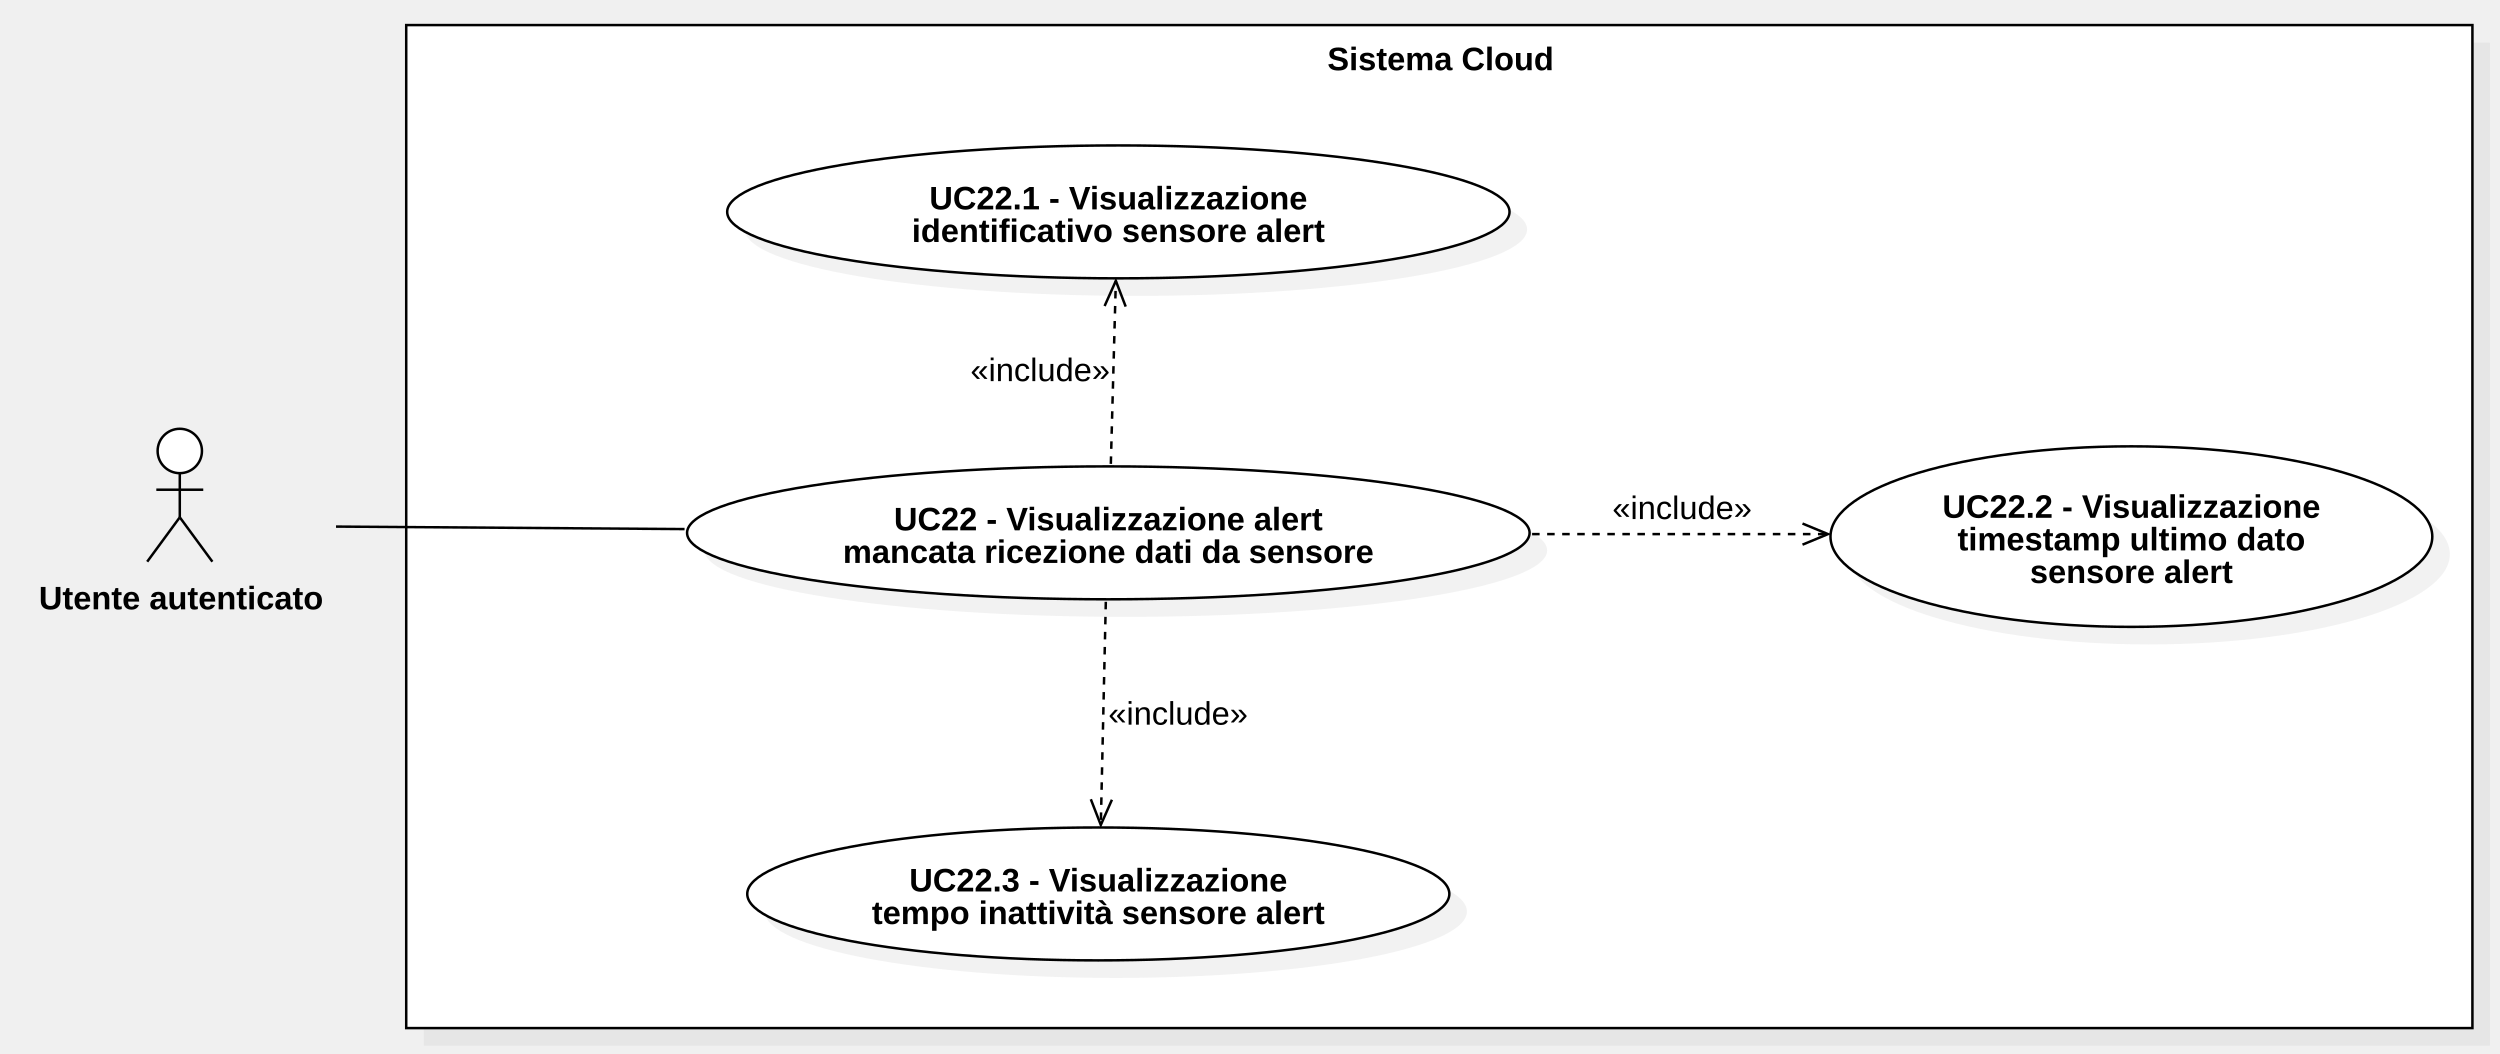
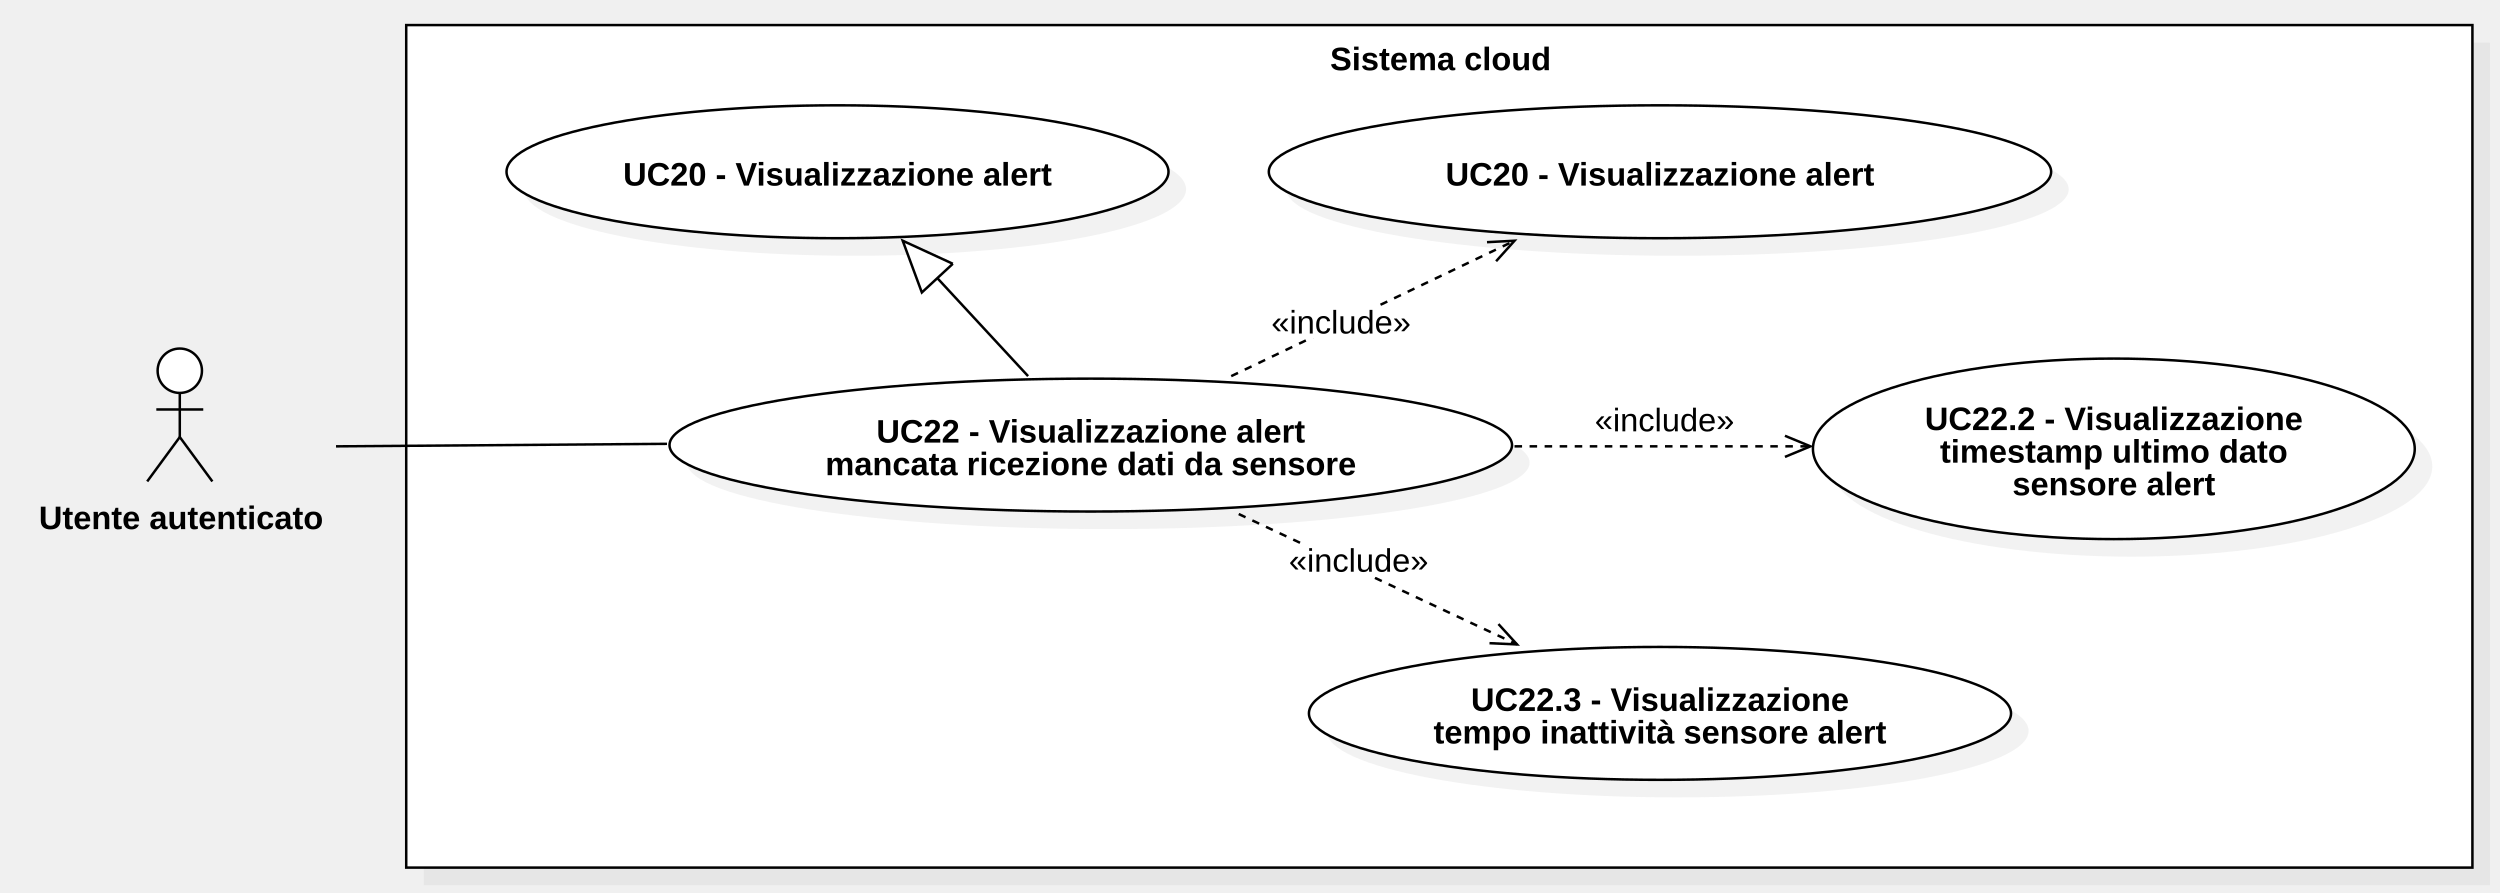
- <svg xmlns="http://www.w3.org/2000/svg" version="1.1" width="997" height="420">
+ <svg xmlns="http://www.w3.org/2000/svg" version="1.1" width="997" height="356">
  <defs />
  <g>
    <g>
-       <rect fill="#C0C0C0" stroke="none" x="512" y="369" width="824" height="400" transform="matrix(1 0 0 1 -343 -352)" fill-opacity="0.2" />
+       <rect fill="#C0C0C0" stroke="none" x="375" y="439" width="824" height="336" transform="matrix(1 0 0 1 -206 -422)" fill-opacity="0.2" />
    </g>
    <g>
-       <rect fill="#ffffff" stroke="none" x="505" y="362" width="824" height="400" transform="matrix(1 0 0 1 -343 -352)" />
+       <rect fill="#ffffff" stroke="none" x="368" y="432" width="824" height="336" transform="matrix(1 0 0 1 -206 -422)" />
    </g>
    <g>
-       <path fill="none" stroke="#000000" paint-order="fill stroke markers" d=" M 162 10 L 986 10 L 986 410 L 162 410 L 162 10 Z Z" stroke-miterlimit="10" stroke-dasharray="" />
+       <path fill="none" stroke="#000000" paint-order="fill stroke markers" d=" M 162 10 L 986 10 L 986 346 L 162 346 L 162 10 Z Z" stroke-miterlimit="10" stroke-dasharray="" />
    </g>
    <g>
      <g>
        <path fill="none" stroke="none" />
-         <text fill="#000000" stroke="none" font-family="Arial" font-size="13px" font-style="normal" font-weight="bold" text-decoration="undefined" x="917.5" y="375.5" text-anchor="middle" dominant-baseline="central" transform="matrix(1 0 0 1 -343 -352)">Sistema Cloud</text>
+         <text fill="#000000" stroke="none" font-family="Arial" font-size="13px" font-style="normal" font-weight="bold" text-decoration="undefined" x="780.5" y="445.5" text-anchor="middle" dominant-baseline="central" transform="matrix(1 0 0 1 -206 -422)">Sistema cloud</text>
      </g>
    </g>
    <g>
-       <path fill="#ffffff" stroke="none" paint-order="stroke fill markers" d=" M 62.86 179.85 C 62.86 174.962 66.818 171 71.7 171 C 76.583 171 80.54 174.962 80.54 179.85 C 80.54 184.738 76.583 188.7 71.7 188.7 C 66.818 188.7 62.86 184.738 62.86 179.85 Z" />
+       <path fill="#ffffff" stroke="none" paint-order="stroke fill markers" d=" M 62.86 147.85 C 62.86 142.962 66.818 139 71.7 139 C 76.583 139 80.54 142.962 80.54 147.85 C 80.54 152.738 76.583 156.7 71.7 156.7 C 66.818 156.7 62.86 152.738 62.86 147.85 Z" />
    </g>
    <g>
-       <path fill="none" stroke="#000000" paint-order="fill stroke markers" d=" M 62.86 179.85 C 62.86 174.962 66.818 171 71.7 171 C 76.583 171 80.54 174.962 80.54 179.85 C 80.54 184.738 76.583 188.7 71.7 188.7 C 66.818 188.7 62.86 184.738 62.86 179.85 Z" stroke-miterlimit="10" stroke-dasharray="" />
+       <path fill="none" stroke="#000000" paint-order="fill stroke markers" d=" M 62.86 147.85 C 62.86 142.962 66.818 139 71.7 139 C 76.583 139 80.54 142.962 80.54 147.85 C 80.54 152.738 76.583 156.7 71.7 156.7 C 66.818 156.7 62.86 152.738 62.86 147.85 Z" stroke-miterlimit="10" stroke-dasharray="" />
    </g>
    <g>
-       <path fill="none" stroke="#000000" paint-order="fill stroke markers" d=" M 71.7 188.7 L 71.7 206.3" stroke-miterlimit="10" stroke-dasharray="" />
+       <path fill="none" stroke="#000000" paint-order="fill stroke markers" d=" M 71.7 156.7 L 71.7 174.3" stroke-miterlimit="10" stroke-dasharray="" />
    </g>
    <g>
-       <path fill="none" stroke="#000000" paint-order="fill stroke markers" d=" M 62.34 195.3 L 81.06 195.3" stroke-miterlimit="10" stroke-dasharray="" />
+       <path fill="none" stroke="#000000" paint-order="fill stroke markers" d=" M 62.34 163.3 L 81.06 163.3" stroke-miterlimit="10" stroke-dasharray="" />
    </g>
    <g>
-       <path fill="none" stroke="#000000" paint-order="fill stroke markers" d=" M 71.7 206.3 L 58.7 224" stroke-miterlimit="10" stroke-dasharray="" />
+       <path fill="none" stroke="#000000" paint-order="fill stroke markers" d=" M 71.7 174.3 L 58.7 192" stroke-miterlimit="10" stroke-dasharray="" />
    </g>
    <g>
-       <path fill="none" stroke="#000000" paint-order="fill stroke markers" d=" M 71.7 206.3 L 84.7 224" stroke-miterlimit="10" stroke-dasharray="" />
+       <path fill="none" stroke="#000000" paint-order="fill stroke markers" d=" M 71.7 174.3 L 84.7 192" stroke-miterlimit="10" stroke-dasharray="" />
    </g>
    <g>
      <g>
        <path fill="none" stroke="none" />
-         <text fill="#000000" stroke="none" font-family="Arial" font-size="13px" font-style="normal" font-weight="bold" text-decoration="undefined" x="415.2" y="590.5" text-anchor="middle" dominant-baseline="central" transform="matrix(1 0 0 1 -343 -352)">Utente autenticato</text>
+         <text fill="#000000" stroke="none" font-family="Arial" font-size="13px" font-style="normal" font-weight="bold" text-decoration="undefined" x="278.2" y="628.5" text-anchor="middle" dominant-baseline="central" transform="matrix(1 0 0 1 -206 -422)">Utente autenticato</text>
      </g>
    </g>
    <g>
-       <path fill="#C0C0C0" stroke="none" paint-order="stroke fill markers" d=" M 281 219.5 C 281 204.864 356.216 193 449 193 C 541.784 193 617 204.864 617 219.5 C 617 234.136 541.784 246 449 246 C 356.216 246 281 234.136 281 219.5 Z" fill-opacity="0.2" />
+       <path fill="#C0C0C0" stroke="none" paint-order="stroke fill markers" d=" M 274 184.5 C 274 169.864 349.216 158 442 158 C 534.784 158 610 169.864 610 184.5 C 610 199.136 534.784 211 442 211 C 349.216 211 274 199.136 274 184.5 Z" fill-opacity="0.2" />
    </g>
    <g>
-       <path fill="#ffffff" stroke="none" paint-order="stroke fill markers" d=" M 274 212.5 C 274 197.864 349.216 186 442 186 C 534.784 186 610 197.864 610 212.5 C 610 227.136 534.784 239 442 239 C 349.216 239 274 227.136 274 212.5 Z" />
+       <path fill="#ffffff" stroke="none" paint-order="stroke fill markers" d=" M 267 177.5 C 267 162.864 342.216 151 435 151 C 527.784 151 603 162.864 603 177.5 C 603 192.136 527.784 204 435 204 C 342.216 204 267 192.136 267 177.5 Z" />
    </g>
    <g>
-       <path fill="none" stroke="#000000" paint-order="fill stroke markers" d=" M 274 212.5 C 274 197.864 349.216 186 442 186 C 534.784 186 610 197.864 610 212.5 C 610 227.136 534.784 239 442 239 C 349.216 239 274 227.136 274 212.5 Z" stroke-miterlimit="10" stroke-dasharray="" />
+       <path fill="none" stroke="#000000" paint-order="fill stroke markers" d=" M 267 177.5 C 267 162.864 342.216 151 435 151 C 527.784 151 603 162.864 603 177.5 C 603 192.136 527.784 204 435 204 C 342.216 204 267 192.136 267 177.5 Z" stroke-miterlimit="10" stroke-dasharray="" />
    </g>
    <g>
      <g>
        <path fill="none" stroke="none" />
-         <text fill="#000000" stroke="none" font-family="Arial" font-size="13px" font-style="normal" font-weight="bold" text-decoration="undefined" x="785" y="559" text-anchor="middle" dominant-baseline="central" transform="matrix(1 0 0 1 -343 -352)">UC22 - Visualizzazione alert</text>
-         <text fill="#000000" stroke="none" font-family="Arial" font-size="13px" font-style="normal" font-weight="bold" text-decoration="undefined" x="785" y="572" text-anchor="middle" dominant-baseline="central" transform="matrix(1 0 0 1 -343 -352)">mancata ricezione dati da sensore</text>
+         <text fill="#000000" stroke="none" font-family="Arial" font-size="13px" font-style="normal" font-weight="bold" text-decoration="undefined" x="641" y="594" text-anchor="middle" dominant-baseline="central" transform="matrix(1 0 0 1 -206 -422)">UC22 - Visualizzazione alert</text>
+         <text fill="#000000" stroke="none" font-family="Arial" font-size="13px" font-style="normal" font-weight="bold" text-decoration="undefined" x="641" y="607" text-anchor="middle" dominant-baseline="central" transform="matrix(1 0 0 1 -206 -422)">mancata ricezione dati da sensore</text>
      </g>
    </g>
    <g>
-       <path fill="#C0C0C0" stroke="none" paint-order="stroke fill markers" d=" M 297 91.5 C 297 76.864 366.844 65 453 65 C 539.156 65 609 76.864 609 91.5 C 609 106.136 539.156 118 453 118 C 366.844 118 297 106.136 297 91.5 Z" fill-opacity="0.2" />
+       <path fill="#C0C0C0" stroke="none" paint-order="stroke fill markers" d=" M 513 75.5 C 513 60.864 582.844 49 669 49 C 755.156 49 825 60.864 825 75.5 C 825 90.136 755.156 102 669 102 C 582.844 102 513 90.136 513 75.5 Z" fill-opacity="0.2" />
    </g>
    <g>
-       <path fill="#ffffff" stroke="none" paint-order="stroke fill markers" d=" M 290 84.5 C 290 69.864 359.844 58 446 58 C 532.156 58 602 69.864 602 84.5 C 602 99.136 532.156 111 446 111 C 359.844 111 290 99.136 290 84.5 Z" />
+       <path fill="#ffffff" stroke="none" paint-order="stroke fill markers" d=" M 506 68.5 C 506 53.864 575.844 42 662 42 C 748.156 42 818 53.864 818 68.5 C 818 83.136 748.156 95 662 95 C 575.844 95 506 83.136 506 68.5 Z" />
    </g>
    <g>
-       <path fill="none" stroke="#000000" paint-order="fill stroke markers" d=" M 290 84.5 C 290 69.864 359.844 58 446 58 C 532.156 58 602 69.864 602 84.5 C 602 99.136 532.156 111 446 111 C 359.844 111 290 99.136 290 84.5 Z" stroke-miterlimit="10" stroke-dasharray="" />
+       <path fill="none" stroke="#000000" paint-order="fill stroke markers" d=" M 506 68.5 C 506 53.864 575.844 42 662 42 C 748.156 42 818 53.864 818 68.5 C 818 83.136 748.156 95 662 95 C 575.844 95 506 83.136 506 68.5 Z" stroke-miterlimit="10" stroke-dasharray="" />
    </g>
    <g>
      <g>
        <path fill="none" stroke="none" />
-         <text fill="#000000" stroke="none" font-family="Arial" font-size="13px" font-style="normal" font-weight="bold" text-decoration="undefined" x="789" y="431" text-anchor="middle" dominant-baseline="central" transform="matrix(1 0 0 1 -343 -352)">UC22.1 - Visualizzazione</text>
-         <text fill="#000000" stroke="none" font-family="Arial" font-size="13px" font-style="normal" font-weight="bold" text-decoration="undefined" x="789" y="444" text-anchor="middle" dominant-baseline="central" transform="matrix(1 0 0 1 -343 -352)">identificativo sensore alert</text>
+         <text fill="#000000" stroke="none" font-family="Arial" font-size="13px" font-style="normal" font-weight="bold" text-decoration="undefined" x="868" y="491.5" text-anchor="middle" dominant-baseline="central" transform="matrix(1 0 0 1 -206 -422)">UC20 - Visualizzazione alert</text>
      </g>
    </g>
    <g>
-       <path fill="#C0C0C0" stroke="none" paint-order="stroke fill markers" d=" M 737 221 C 737 201.118 790.726 185 857 185 C 923.274 185 977 201.118 977 221 C 977 240.882 923.274 257 857 257 C 790.726 257 737 240.882 737 221 Z" fill-opacity="0.2" />
+       <path fill="#C0C0C0" stroke="none" paint-order="stroke fill markers" d=" M 730 186 C 730 166.118 783.726 150 850 150 C 916.274 150 970 166.118 970 186 C 970 205.882 916.274 222 850 222 C 783.726 222 730 205.882 730 186 Z" fill-opacity="0.2" />
    </g>
    <g>
-       <path fill="#ffffff" stroke="none" paint-order="stroke fill markers" d=" M 730 214 C 730 194.118 783.726 178 850 178 C 916.274 178 970 194.118 970 214 C 970 233.882 916.274 250 850 250 C 783.726 250 730 233.882 730 214 Z" />
+       <path fill="#ffffff" stroke="none" paint-order="stroke fill markers" d=" M 723 179 C 723 159.118 776.726 143 843 143 C 909.274 143 963 159.118 963 179 C 963 198.882 909.274 215 843 215 C 776.726 215 723 198.882 723 179 Z" />
    </g>
    <g>
-       <path fill="none" stroke="#000000" paint-order="fill stroke markers" d=" M 730 214 C 730 194.118 783.726 178 850 178 C 916.274 178 970 194.118 970 214 C 970 233.882 916.274 250 850 250 C 783.726 250 730 233.882 730 214 Z" stroke-miterlimit="10" stroke-dasharray="" />
+       <path fill="none" stroke="#000000" paint-order="fill stroke markers" d=" M 723 179 C 723 159.118 776.726 143 843 143 C 909.274 143 963 159.118 963 179 C 963 198.882 909.274 215 843 215 C 776.726 215 723 198.882 723 179 Z" stroke-miterlimit="10" stroke-dasharray="" />
    </g>
    <g>
      <g>
        <path fill="none" stroke="none" />
-         <text fill="#000000" stroke="none" font-family="Arial" font-size="13px" font-style="normal" font-weight="bold" text-decoration="undefined" x="1193" y="554" text-anchor="middle" dominant-baseline="central" transform="matrix(1 0 0 1 -343 -352)">UC22.2 - Visualizzazione</text>
-         <text fill="#000000" stroke="none" font-family="Arial" font-size="13px" font-style="normal" font-weight="bold" text-decoration="undefined" x="1193" y="567" text-anchor="middle" dominant-baseline="central" transform="matrix(1 0 0 1 -343 -352)">timestamp ultimo dato</text>
-         <text fill="#000000" stroke="none" font-family="Arial" font-size="13px" font-style="normal" font-weight="bold" text-decoration="undefined" x="1193" y="580" text-anchor="middle" dominant-baseline="central" transform="matrix(1 0 0 1 -343 -352)">sensore alert</text>
+         <text fill="#000000" stroke="none" font-family="Arial" font-size="13px" font-style="normal" font-weight="bold" text-decoration="undefined" x="1049" y="589" text-anchor="middle" dominant-baseline="central" transform="matrix(1 0 0 1 -206 -422)">UC22.2 - Visualizzazione</text>
+         <text fill="#000000" stroke="none" font-family="Arial" font-size="13px" font-style="normal" font-weight="bold" text-decoration="undefined" x="1049" y="602" text-anchor="middle" dominant-baseline="central" transform="matrix(1 0 0 1 -206 -422)">timestamp ultimo dato</text>
+         <text fill="#000000" stroke="none" font-family="Arial" font-size="13px" font-style="normal" font-weight="bold" text-decoration="undefined" x="1049" y="615" text-anchor="middle" dominant-baseline="central" transform="matrix(1 0 0 1 -206 -422)">sensore alert</text>
      </g>
    </g>
    <g>
-       <path fill="#C0C0C0" stroke="none" paint-order="stroke fill markers" d=" M 305 363.5 C 305 348.864 367.68 337 445 337 C 522.32 337 585 348.864 585 363.5 C 585 378.136 522.32 390 445 390 C 367.68 390 305 378.136 305 363.5 Z" fill-opacity="0.2" />
+       <path fill="#C0C0C0" stroke="none" paint-order="stroke fill markers" d=" M 529 291.5 C 529 276.864 591.68 265 669 265 C 746.32 265 809 276.864 809 291.5 C 809 306.136 746.32 318 669 318 C 591.68 318 529 306.136 529 291.5 Z" fill-opacity="0.2" />
    </g>
    <g>
-       <path fill="#ffffff" stroke="none" paint-order="stroke fill markers" d=" M 298 356.5 C 298 341.864 360.68 330 438 330 C 515.32 330 578 341.864 578 356.5 C 578 371.136 515.32 383 438 383 C 360.68 383 298 371.136 298 356.5 Z" />
+       <path fill="#ffffff" stroke="none" paint-order="stroke fill markers" d=" M 522 284.5 C 522 269.864 584.68 258 662 258 C 739.32 258 802 269.864 802 284.5 C 802 299.136 739.32 311 662 311 C 584.68 311 522 299.136 522 284.5 Z" />
    </g>
    <g>
-       <path fill="none" stroke="#000000" paint-order="fill stroke markers" d=" M 298 356.5 C 298 341.864 360.68 330 438 330 C 515.32 330 578 341.864 578 356.5 C 578 371.136 515.32 383 438 383 C 360.68 383 298 371.136 298 356.5 Z" stroke-miterlimit="10" stroke-dasharray="" />
+       <path fill="none" stroke="#000000" paint-order="fill stroke markers" d=" M 522 284.5 C 522 269.864 584.68 258 662 258 C 739.32 258 802 269.864 802 284.5 C 802 299.136 739.32 311 662 311 C 584.68 311 522 299.136 522 284.5 Z" stroke-miterlimit="10" stroke-dasharray="" />
    </g>
    <g>
      <g>
        <path fill="none" stroke="none" />
-         <text fill="#000000" stroke="none" font-family="Arial" font-size="13px" font-style="normal" font-weight="bold" text-decoration="undefined" x="781" y="703" text-anchor="middle" dominant-baseline="central" transform="matrix(1 0 0 1 -343 -352)">UC22.3 - Visualizzazione</text>
-         <text fill="#000000" stroke="none" font-family="Arial" font-size="13px" font-style="normal" font-weight="bold" text-decoration="undefined" x="781" y="716" text-anchor="middle" dominant-baseline="central" transform="matrix(1 0 0 1 -343 -352)">tempo inattività sensore alert</text>
+         <text fill="#000000" stroke="none" font-family="Arial" font-size="13px" font-style="normal" font-weight="bold" text-decoration="undefined" x="868" y="701" text-anchor="middle" dominant-baseline="central" transform="matrix(1 0 0 1 -206 -422)">UC22.3 - Visualizzazione</text>
+         <text fill="#000000" stroke="none" font-family="Arial" font-size="13px" font-style="normal" font-weight="bold" text-decoration="undefined" x="868" y="714" text-anchor="middle" dominant-baseline="central" transform="matrix(1 0 0 1 -206 -422)">tempo inattività sensore alert</text>
      </g>
    </g>
    <g>
-       <path fill="none" stroke="#000000" paint-order="fill stroke markers" d=" M 443 185 L 445 112" stroke-miterlimit="10" stroke-dasharray="3" />
+       <path fill="none" stroke="#000000" paint-order="fill stroke markers" d=" M 491 150 L 604 96" stroke-miterlimit="10" stroke-dasharray="3" />
    </g>
    <g>
-       <path fill="none" stroke="#000000" paint-order="fill stroke markers" d=" M 448.93 122.274 L 445 112 L 440.514 122.044" stroke-miterlimit="10" stroke-dasharray="" />
+       <path fill="none" stroke="#000000" paint-order="fill stroke markers" d=" M 596.646 104.18 L 604 96 L 593.016 96.584" stroke-miterlimit="10" stroke-dasharray="" />
    </g>
    <g>
-       <rect fill="#ffffff" stroke="none" x="730" y="493" width="55.656" height="13" transform="matrix(1 0 0 1 -343 -352)" />
+       <rect fill="#ffffff" stroke="none" x="713" y="544" width="55.656" height="13" transform="matrix(1 0 0 1 -206 -422)" />
    </g>
    <g>
      <g>
        <path fill="none" stroke="none" />
-         <text fill="#000000" stroke="none" font-family="Arial" font-size="13px" font-style="normal" font-weight="normal" text-decoration="undefined" x="757.828" y="499.5" text-anchor="middle" dominant-baseline="central" transform="matrix(1 0 0 1 -343 -352)">«include»</text>
+         <text fill="#000000" stroke="none" font-family="Arial" font-size="13px" font-style="normal" font-weight="normal" text-decoration="undefined" x="740.828" y="550.5" text-anchor="middle" dominant-baseline="central" transform="matrix(1 0 0 1 -206 -422)">«include»</text>
      </g>
    </g>
    <g>
-       <path fill="none" stroke="#000000" paint-order="fill stroke markers" d=" M 611 213 L 729 213" stroke-miterlimit="10" stroke-dasharray="3" />
+       <path fill="none" stroke="#000000" paint-order="fill stroke markers" d=" M 604 178 L 722 178" stroke-miterlimit="10" stroke-dasharray="3" />
    </g>
    <g>
-       <path fill="none" stroke="#000000" paint-order="fill stroke markers" d=" M 718.837 217.21 L 729 213 L 718.837 208.79" stroke-miterlimit="10" stroke-dasharray="" />
+       <path fill="none" stroke="#000000" paint-order="fill stroke markers" d=" M 711.837 182.21 L 722 178 L 711.837 173.79" stroke-miterlimit="10" stroke-dasharray="" />
    </g>
    <g>
-       <rect fill="#ffffff" stroke="none" x="986" y="548" width="55.656" height="13" transform="matrix(1 0 0 1 -343 -352)" />
+       <rect fill="#ffffff" stroke="none" x="842" y="583" width="55.656" height="13" transform="matrix(1 0 0 1 -206 -422)" />
    </g>
    <g>
      <g>
        <path fill="none" stroke="none" />
-         <text fill="#000000" stroke="none" font-family="Arial" font-size="13px" font-style="normal" font-weight="normal" text-decoration="undefined" x="1013.828" y="554.5" text-anchor="middle" dominant-baseline="central" transform="matrix(1 0 0 1 -343 -352)">«include»</text>
+         <text fill="#000000" stroke="none" font-family="Arial" font-size="13px" font-style="normal" font-weight="normal" text-decoration="undefined" x="869.828" y="589.5" text-anchor="middle" dominant-baseline="central" transform="matrix(1 0 0 1 -206 -422)">«include»</text>
      </g>
    </g>
    <g>
-       <path fill="none" stroke="#000000" paint-order="fill stroke markers" d=" M 441 240 L 439 329" stroke-miterlimit="10" stroke-dasharray="3" />
+       <path fill="none" stroke="#000000" paint-order="fill stroke markers" d=" M 494 205 L 605 257" stroke-miterlimit="10" stroke-dasharray="3" />
    </g>
    <g>
-       <path fill="none" stroke="#000000" paint-order="fill stroke markers" d=" M 435.02 318.745 L 439 329 L 443.437 318.934" stroke-miterlimit="10" stroke-dasharray="" />
+       <path fill="none" stroke="#000000" paint-order="fill stroke markers" d=" M 594.011 256.501 L 605 257 L 597.583 248.877" stroke-miterlimit="10" stroke-dasharray="" />
    </g>
    <g>
-       <rect fill="#ffffff" stroke="none" x="785" y="630" width="55.656" height="13" transform="matrix(1 0 0 1 -343 -352)" />
+       <rect fill="#ffffff" stroke="none" x="720" y="639" width="55.656" height="13" transform="matrix(1 0 0 1 -206 -422)" />
    </g>
    <g>
      <g>
        <path fill="none" stroke="none" />
-         <text fill="#000000" stroke="none" font-family="Arial" font-size="13px" font-style="normal" font-weight="normal" text-decoration="undefined" x="812.828" y="636.5" text-anchor="middle" dominant-baseline="central" transform="matrix(1 0 0 1 -343 -352)">«include»</text>
+         <text fill="#000000" stroke="none" font-family="Arial" font-size="13px" font-style="normal" font-weight="normal" text-decoration="undefined" x="747.828" y="645.5" text-anchor="middle" dominant-baseline="central" transform="matrix(1 0 0 1 -206 -422)">«include»</text>
      </g>
    </g>
    <g>
-       <path fill="none" stroke="#000000" paint-order="fill stroke markers" d=" M 273 211 L 134 210" stroke-miterlimit="10" stroke-dasharray="" />
+       <path fill="none" stroke="#000000" paint-order="fill stroke markers" d=" M 266 177 L 134 178" stroke-miterlimit="10" stroke-dasharray="" />
+     </g>
+     <g>
+       <path fill="#C0C0C0" stroke="none" paint-order="stroke fill markers" d=" M 209 75.5 C 209 60.864 268.098 49 341 49 C 413.902 49 473 60.864 473 75.5 C 473 90.136 413.902 102 341 102 C 268.098 102 209 90.136 209 75.5 Z" fill-opacity="0.2" />
+     </g>
+     <g>
+       <path fill="#ffffff" stroke="none" paint-order="stroke fill markers" d=" M 202 68.5 C 202 53.864 261.098 42 334 42 C 406.902 42 466 53.864 466 68.5 C 466 83.136 406.902 95 334 95 C 261.098 95 202 83.136 202 68.5 Z" />
+     </g>
+     <g>
+       <path fill="none" stroke="#000000" paint-order="fill stroke markers" d=" M 202 68.5 C 202 53.864 261.098 42 334 42 C 406.902 42 466 53.864 466 68.5 C 466 83.136 406.902 95 334 95 C 261.098 95 202 83.136 202 68.5 Z" stroke-miterlimit="10" stroke-dasharray="" />
+     </g>
+     <g>
+       <g>
+         <path fill="none" stroke="none" />
+         <text fill="#000000" stroke="none" font-family="Arial" font-size="13px" font-style="normal" font-weight="bold" text-decoration="undefined" x="540" y="491.5" text-anchor="middle" dominant-baseline="central" transform="matrix(1 0 0 1 -206 -422)">UC20 - Visualizzazione alert</text>
+       </g>
+     </g>
+     <g>
+       <path fill="none" stroke="#000000" paint-order="fill stroke markers" d=" M 410 150 L 360 96" stroke-miterlimit="10" stroke-dasharray="" />
+     </g>
+     <g>
+       <path fill="#FFFFFF" stroke="none" paint-order="stroke fill markers" d=" M 379.987 105.194 L 360 96 L 367.632 116.634" />
+     </g>
+     <g>
+       <path fill="none" stroke="#000000" paint-order="fill stroke markers" d=" M 379.987 105.194 L 360 96 L 367.632 116.634 L 379.987 105.194" stroke-miterlimit="10" stroke-dasharray="" />
    </g>
  </g>
</svg>
